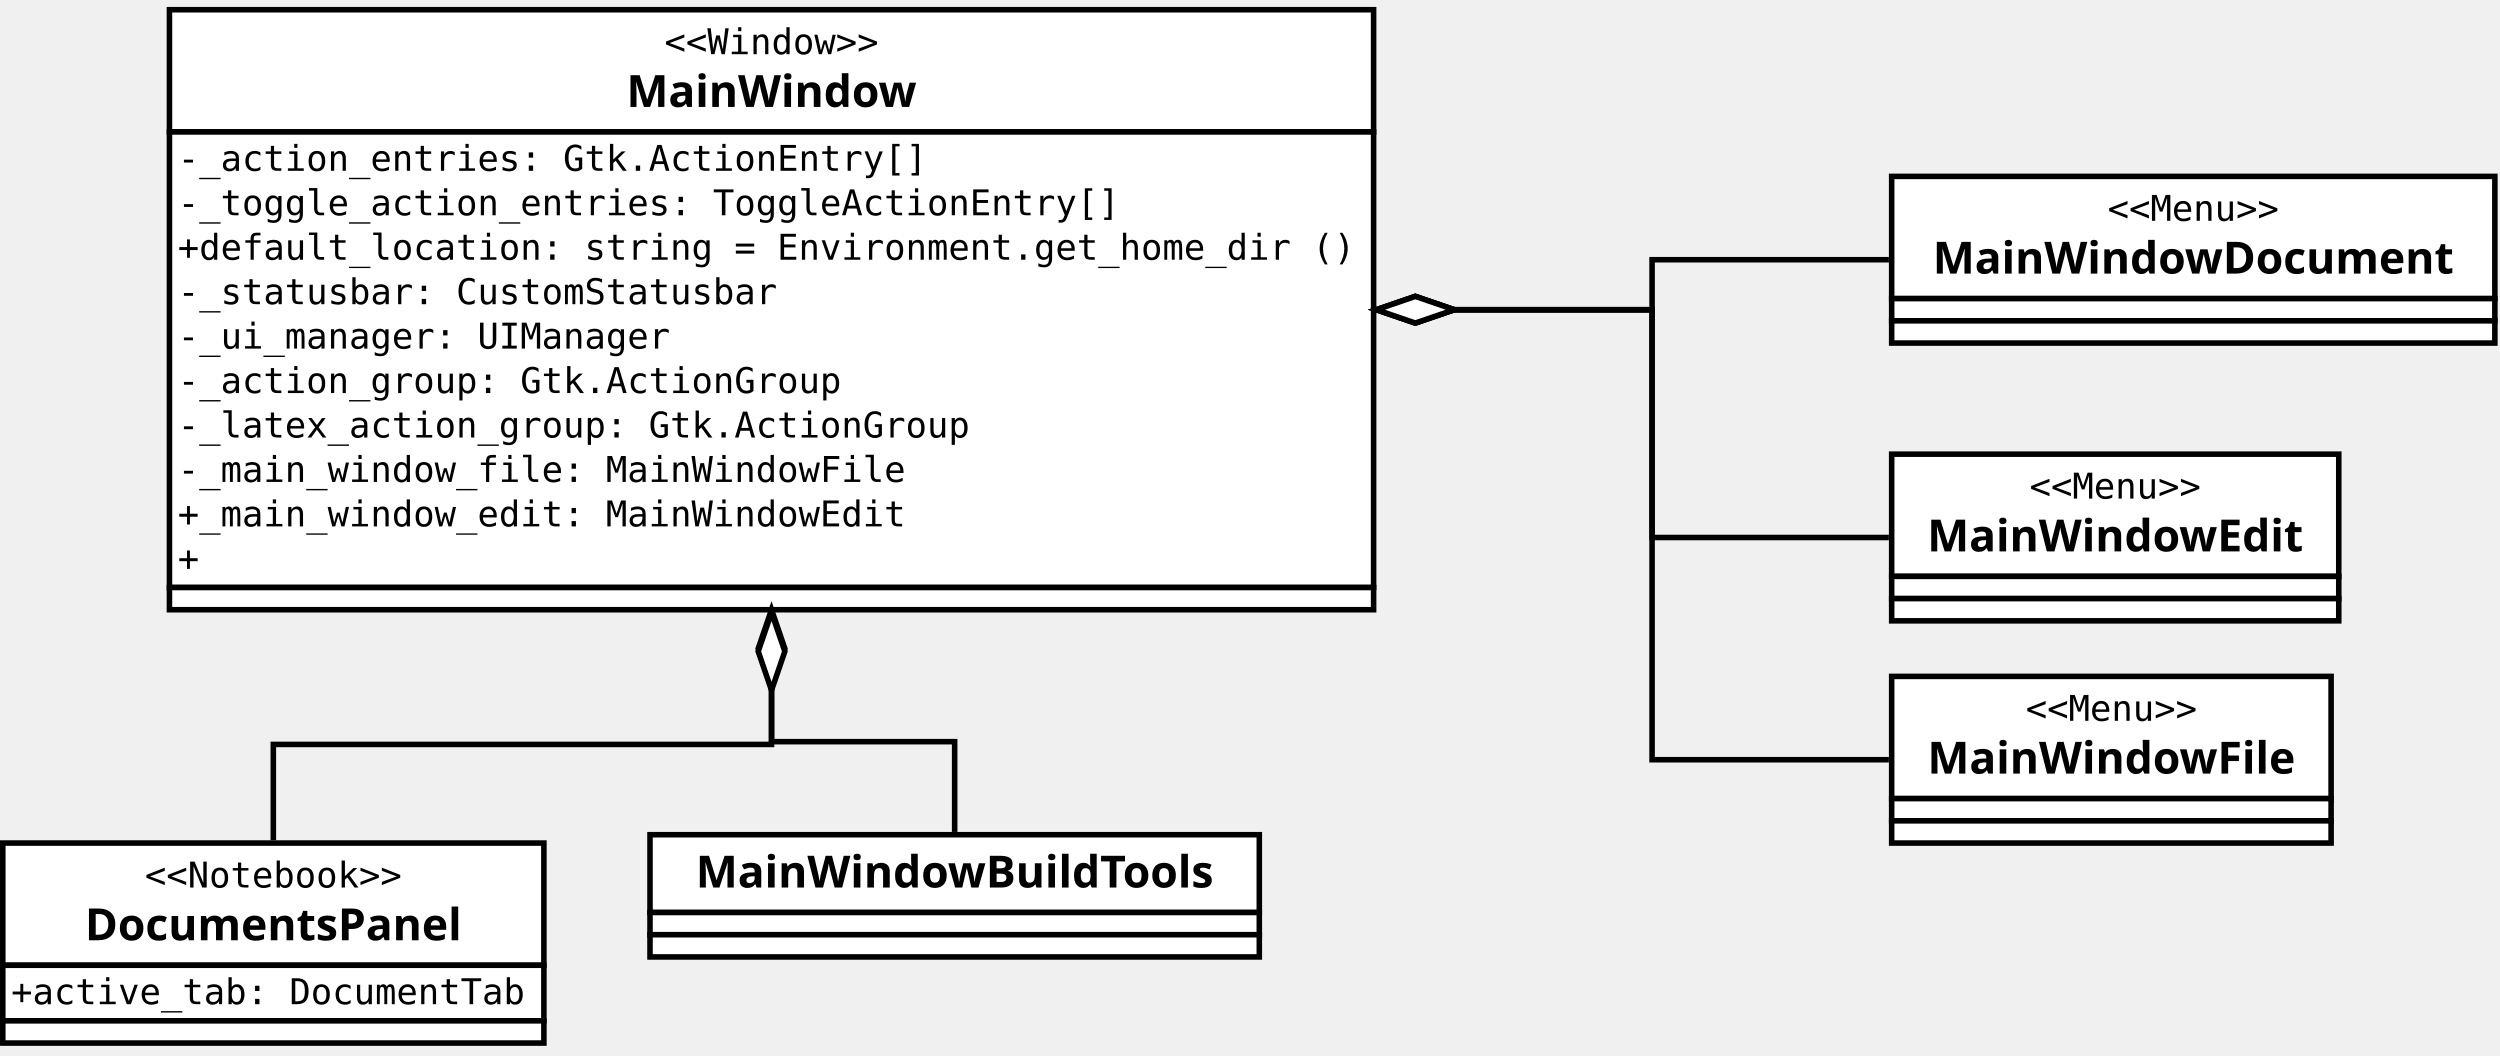
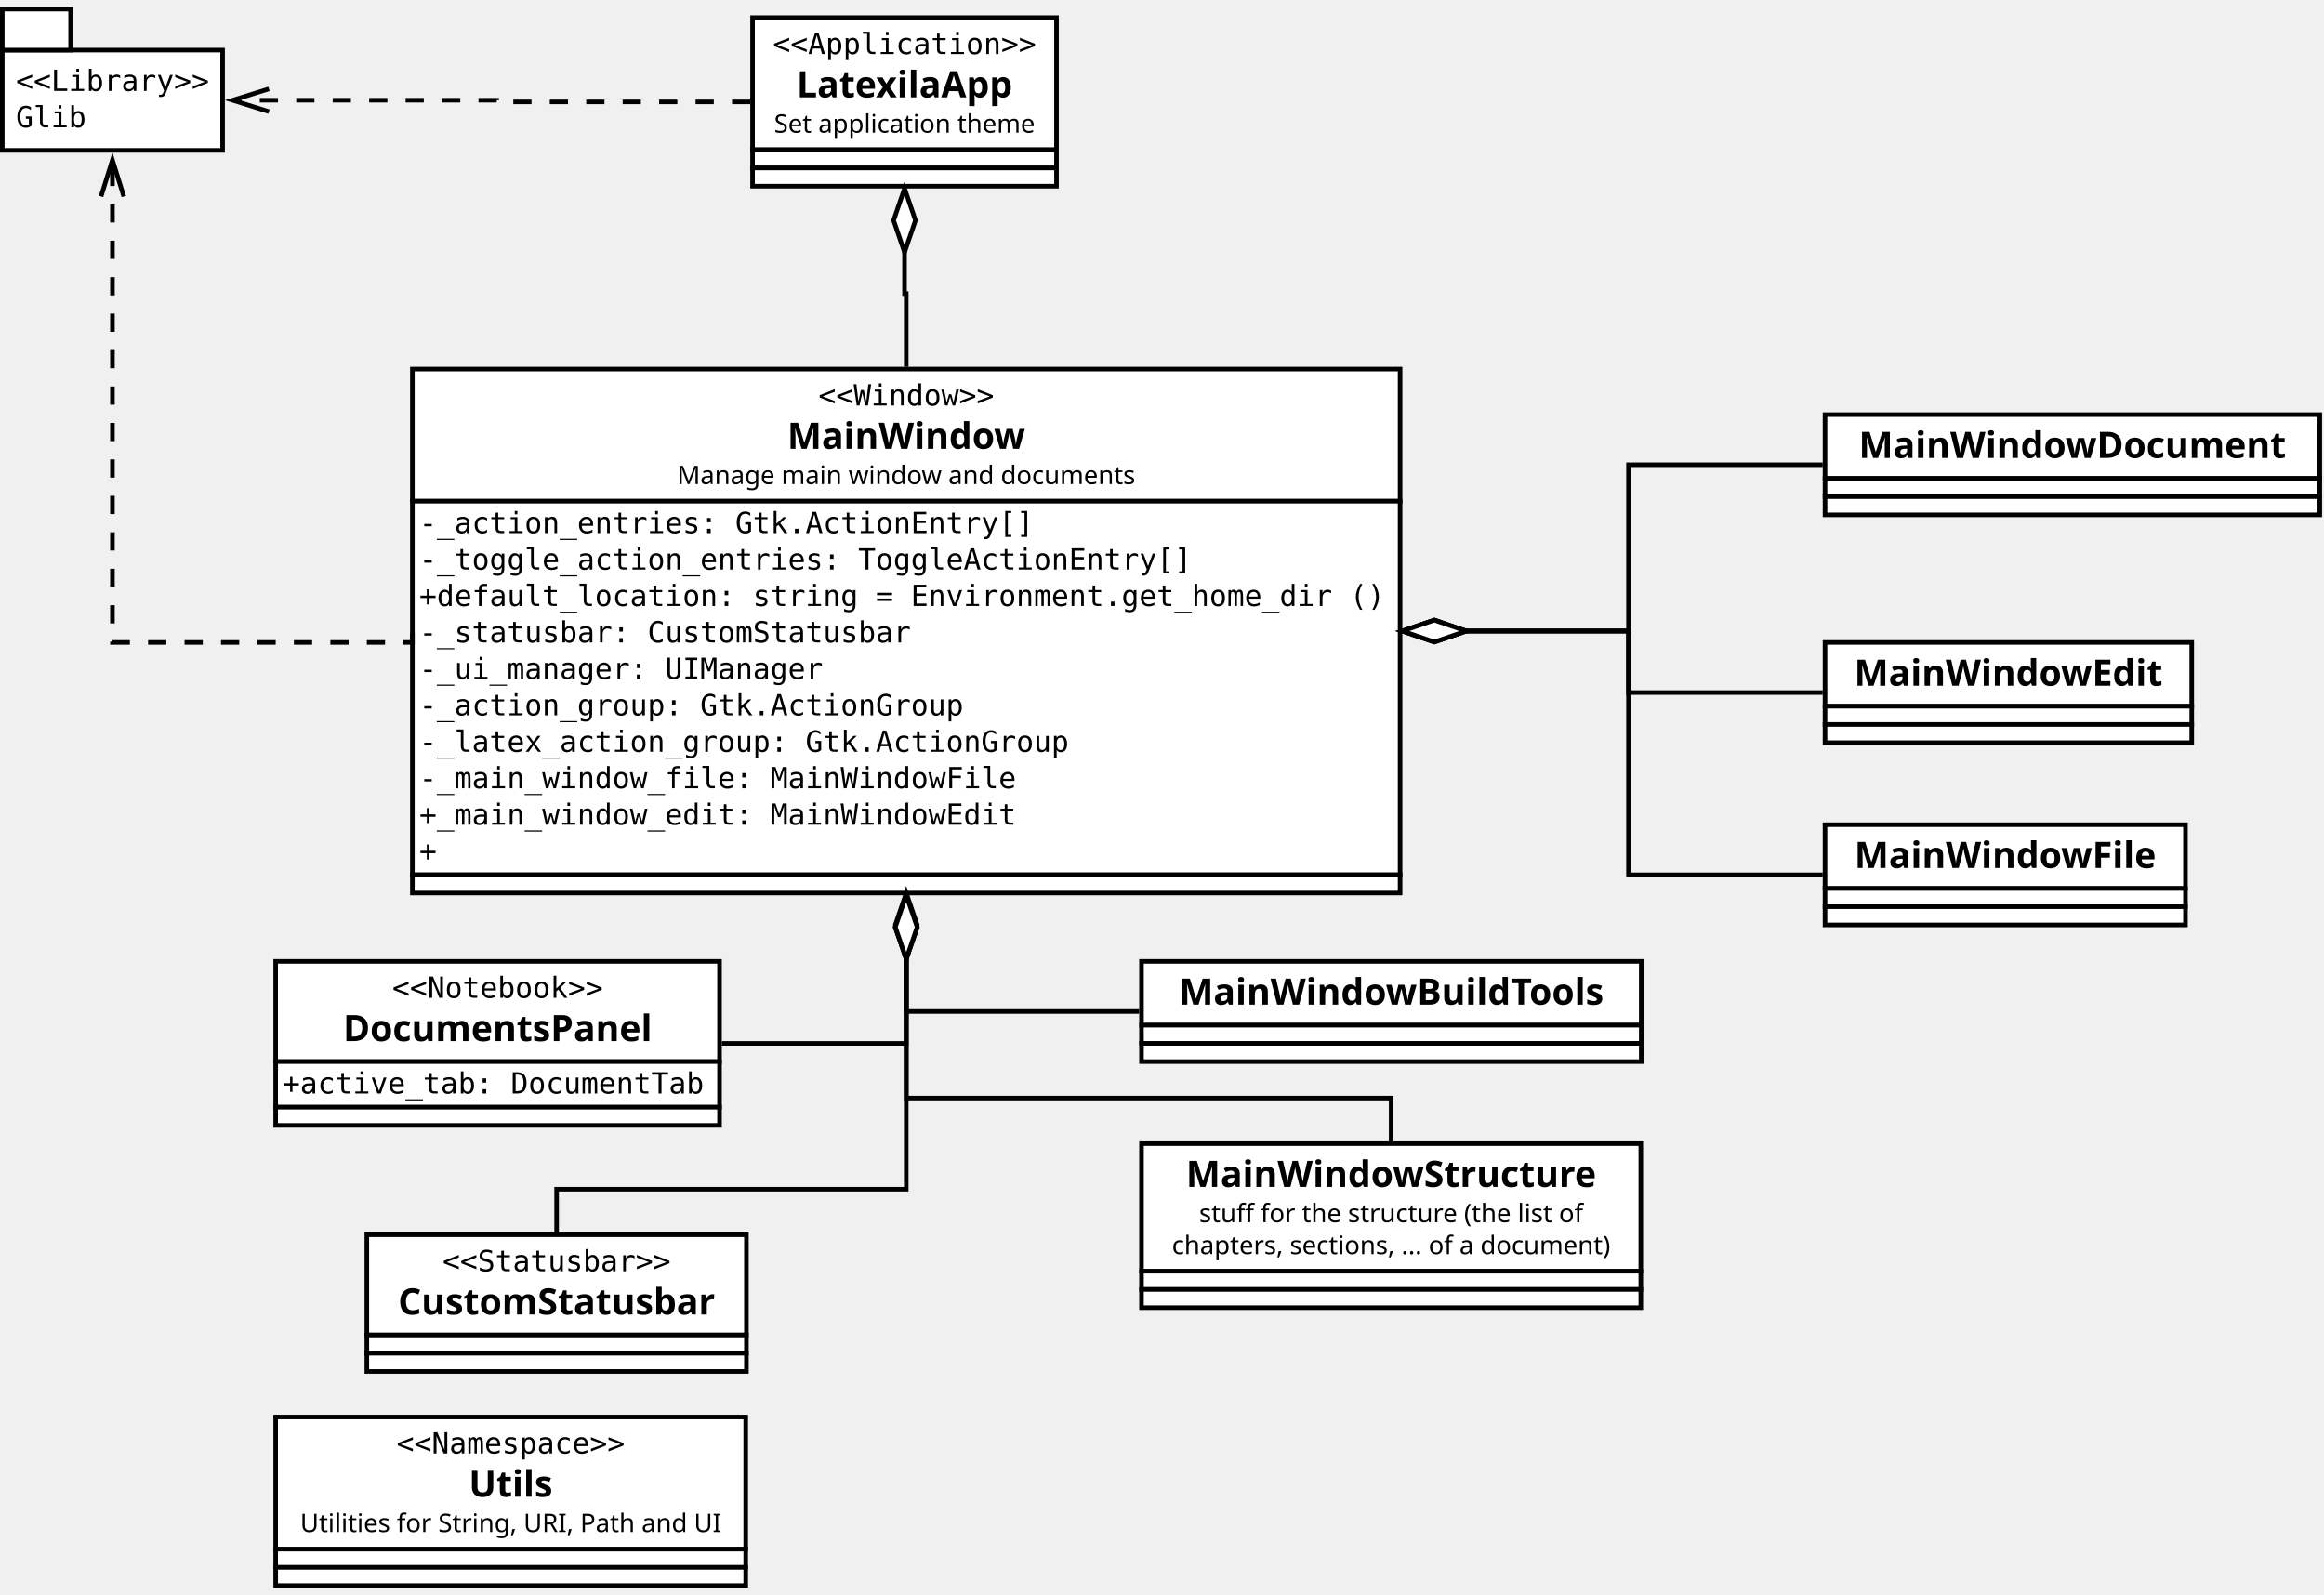
- <svg xmlns="http://www.w3.org/2000/svg" width="45cm" height="19cm" viewBox="39 59 900 375">
+ <svg xmlns="http://www.w3.org/2000/svg" width="51cm" height="35cm" viewBox="19 381 1020 694">
  <g>
-     <rect style="fill: #ffffff" x="100" y="60" width="433.5" height="44" />
-     <rect style="fill: none; fill-opacity:0; stroke-width: 2; stroke: #000000" x="100" y="60" width="433.5" height="44" />
-     <text font-size="12.8" style="fill: #000000;text-anchor:middle;font-family:monospace;font-style:normal;font-weight:normal" x="316.75" y="76">&lt;&lt;Window&gt;&gt;</text>
-     <text font-size="16" style="fill: #000000;text-anchor:middle;font-family:sans-serif;font-style:normal;font-weight:700" x="316.75" y="95">MainWindow</text>
-     <rect style="fill: #ffffff" x="100" y="104" width="433.5" height="164" />
-     <rect style="fill: none; fill-opacity:0; stroke-width: 2; stroke: #000000" x="100" y="104" width="433.5" height="164" />
-     <text font-size="12.8" style="fill: #000000;text-anchor:start;font-family:monospace;font-style:normal;font-weight:normal" x="103" y="118">-_action_entries: Gtk.ActionEntry[]</text>
-     <text font-size="12.8" style="fill: #000000;text-anchor:start;font-family:monospace;font-style:normal;font-weight:normal" x="103" y="134">-_toggle_action_entries: ToggleActionEntry[]</text>
-     <text font-size="12.8" style="fill: #000000;text-anchor:start;font-family:monospace;font-style:normal;font-weight:normal" x="103" y="150">+default_location: string = Environment.get_home_dir ()</text>
-     <text font-size="12.8" style="fill: #000000;text-anchor:start;font-family:monospace;font-style:normal;font-weight:normal" x="103" y="166">-_statusbar: CustomStatusbar</text>
-     <text font-size="12.8" style="fill: #000000;text-anchor:start;font-family:monospace;font-style:normal;font-weight:normal" x="103" y="182">-_ui_manager: UIManager</text>
-     <text font-size="12.8" style="fill: #000000;text-anchor:start;font-family:monospace;font-style:normal;font-weight:normal" x="103" y="198">-_action_group: Gtk.ActionGroup</text>
-     <text font-size="12.8" style="fill: #000000;text-anchor:start;font-family:monospace;font-style:normal;font-weight:normal" x="103" y="214">-_latex_action_group: Gtk.ActionGroup</text>
-     <text font-size="12.8" style="fill: #000000;text-anchor:start;font-family:monospace;font-style:normal;font-weight:normal" x="103" y="230">-_main_window_file: MainWindowFile</text>
-     <text font-size="12.8" style="fill: #000000;text-anchor:start;font-family:monospace;font-style:normal;font-weight:normal" x="103" y="246">+_main_window_edit: MainWindowEdit</text>
-     <text font-size="12.8" style="fill: #000000;text-anchor:start;font-family:monospace;font-style:normal;font-weight:normal" x="103" y="262">+</text>
-     <rect style="fill: #ffffff" x="100" y="268" width="433.5" height="8" />
-     <rect style="fill: none; fill-opacity:0; stroke-width: 2; stroke: #000000" x="100" y="268" width="433.5" height="8" />
+     <rect style="fill: #ffffff" x="200" y="540" width="433.5" height="58" />
+     <rect style="fill: none; fill-opacity:0; stroke-width: 2; stroke: #000000" x="200" y="540" width="433.5" height="58" />
+     <text font-size="12.8" style="fill: #000000;text-anchor:middle;font-family:monospace;font-style:normal;font-weight:normal" x="416.75" y="556">&lt;&lt;Window&gt;&gt;</text>
+     <text font-size="16" style="fill: #000000;text-anchor:middle;font-family:sans-serif;font-style:normal;font-weight:700" x="416.75" y="575">MainWindow</text>
+     <text font-size="11.2" style="fill: #000000;text-anchor:middle;font-family:sans-serif;font-style:normal;font-weight:normal" x="416.75" y="590.5">Manage main window and documents</text>
+     <rect style="fill: #ffffff" x="200" y="598" width="433.5" height="164" />
+     <rect style="fill: none; fill-opacity:0; stroke-width: 2; stroke: #000000" x="200" y="598" width="433.5" height="164" />
+     <text font-size="12.8" style="fill: #000000;text-anchor:start;font-family:monospace;font-style:normal;font-weight:normal" x="203" y="612">-_action_entries: Gtk.ActionEntry[]</text>
+     <text font-size="12.8" style="fill: #000000;text-anchor:start;font-family:monospace;font-style:normal;font-weight:normal" x="203" y="628">-_toggle_action_entries: ToggleActionEntry[]</text>
+     <text font-size="12.8" style="fill: #000000;text-anchor:start;font-family:monospace;font-style:normal;font-weight:normal" x="203" y="644">+default_location: string = Environment.get_home_dir ()</text>
+     <text font-size="12.8" style="fill: #000000;text-anchor:start;font-family:monospace;font-style:normal;font-weight:normal" x="203" y="660">-_statusbar: CustomStatusbar</text>
+     <text font-size="12.8" style="fill: #000000;text-anchor:start;font-family:monospace;font-style:normal;font-weight:normal" x="203" y="676">-_ui_manager: UIManager</text>
+     <text font-size="12.8" style="fill: #000000;text-anchor:start;font-family:monospace;font-style:normal;font-weight:normal" x="203" y="692">-_action_group: Gtk.ActionGroup</text>
+     <text font-size="12.8" style="fill: #000000;text-anchor:start;font-family:monospace;font-style:normal;font-weight:normal" x="203" y="708">-_latex_action_group: Gtk.ActionGroup</text>
+     <text font-size="12.8" style="fill: #000000;text-anchor:start;font-family:monospace;font-style:normal;font-weight:normal" x="203" y="724">-_main_window_file: MainWindowFile</text>
+     <text font-size="12.8" style="fill: #000000;text-anchor:start;font-family:monospace;font-style:normal;font-weight:normal" x="203" y="740">+_main_window_edit: MainWindowEdit</text>
+     <text font-size="12.8" style="fill: #000000;text-anchor:start;font-family:monospace;font-style:normal;font-weight:normal" x="203" y="756">+</text>
+     <rect style="fill: #ffffff" x="200" y="762" width="433.5" height="8" />
+     <rect style="fill: none; fill-opacity:0; stroke-width: 2; stroke: #000000" x="200" y="762" width="433.5" height="8" />
  </g>
  <g>
-     <rect style="fill: #ffffff" x="40" y="360" width="194.8" height="44" />
-     <rect style="fill: none; fill-opacity:0; stroke-width: 2; stroke: #000000" x="40" y="360" width="194.8" height="44" />
-     <text font-size="12.8" style="fill: #000000;text-anchor:middle;font-family:monospace;font-style:normal;font-weight:normal" x="137.4" y="376">&lt;&lt;Notebook&gt;&gt;</text>
-     <text font-size="16" style="fill: #000000;text-anchor:middle;font-family:sans-serif;font-style:normal;font-weight:700" x="137.4" y="395">DocumentsPanel</text>
-     <rect style="fill: #ffffff" x="40" y="404" width="194.8" height="20" />
-     <rect style="fill: none; fill-opacity:0; stroke-width: 2; stroke: #000000" x="40" y="404" width="194.8" height="20" />
-     <text font-size="12.8" style="fill: #000000;text-anchor:start;font-family:monospace;font-style:normal;font-weight:normal" x="43" y="418">+active_tab: DocumentTab</text>
-     <rect style="fill: #ffffff" x="40" y="424" width="194.8" height="8" />
-     <rect style="fill: none; fill-opacity:0; stroke-width: 2; stroke: #000000" x="40" y="424" width="194.8" height="8" />
+     <rect style="fill: #ffffff" x="140" y="800" width="194.8" height="44" />
+     <rect style="fill: none; fill-opacity:0; stroke-width: 2; stroke: #000000" x="140" y="800" width="194.8" height="44" />
+     <text font-size="12.8" style="fill: #000000;text-anchor:middle;font-family:monospace;font-style:normal;font-weight:normal" x="237.4" y="816">&lt;&lt;Notebook&gt;&gt;</text>
+     <text font-size="16" style="fill: #000000;text-anchor:middle;font-family:sans-serif;font-style:normal;font-weight:700" x="237.4" y="835">DocumentsPanel</text>
+     <rect style="fill: #ffffff" x="140" y="844" width="194.8" height="20" />
+     <rect style="fill: none; fill-opacity:0; stroke-width: 2; stroke: #000000" x="140" y="844" width="194.8" height="20" />
+     <text font-size="12.8" style="fill: #000000;text-anchor:start;font-family:monospace;font-style:normal;font-weight:normal" x="143" y="858">+active_tab: DocumentTab</text>
+     <rect style="fill: #ffffff" x="140" y="864" width="194.8" height="8" />
+     <rect style="fill: none; fill-opacity:0; stroke-width: 2; stroke: #000000" x="140" y="864" width="194.8" height="8" />
  </g>
  <g>
-     <polyline style="fill: none; fill-opacity:0; stroke-width: 2; stroke: #000000" points="316.75,301.172 316.75,324.495 137.4,324.495 137.4,358.991 " />
-     <polygon style="fill: #ffffff" points="316.75,276 321.55,290 316.75,304 311.95,290 " />
-     <polygon style="fill: none; fill-opacity:0; stroke-width: 2; stroke: #000000" points="316.75,276 321.55,290 316.75,304 311.95,290 " />
+     <polyline style="fill: none; fill-opacity:0; stroke-width: 2; stroke: #000000" points="416.75,795.172 416.75,836 335.806,836 " />
+     <polygon style="fill: #ffffff" points="416.75,770 421.55,784 416.75,798 411.95,784 " />
+     <polygon style="fill: none; fill-opacity:0; stroke-width: 2; stroke: #000000" points="416.75,770 421.55,784 416.75,798 411.95,784 " />
  </g>
  <g>
-     <rect style="fill: #ffffff" x="720" y="300" width="158.2" height="44" />
-     <rect style="fill: none; fill-opacity:0; stroke-width: 2; stroke: #000000" x="720" y="300" width="158.2" height="44" />
-     <text font-size="12.8" style="fill: #000000;text-anchor:middle;font-family:monospace;font-style:normal;font-weight:normal" x="799.1" y="316">&lt;&lt;Menu&gt;&gt;</text>
-     <text font-size="16" style="fill: #000000;text-anchor:middle;font-family:sans-serif;font-style:normal;font-weight:700" x="799.1" y="335">MainWindowFile</text>
-     <rect style="fill: #ffffff" x="720" y="344" width="158.2" height="8" />
-     <rect style="fill: none; fill-opacity:0; stroke-width: 2; stroke: #000000" x="720" y="344" width="158.2" height="8" />
-     <rect style="fill: #ffffff" x="720" y="352" width="158.2" height="8" />
-     <rect style="fill: none; fill-opacity:0; stroke-width: 2; stroke: #000000" x="720" y="352" width="158.2" height="8" />
+     <rect style="fill: #ffffff" x="820" y="740" width="158.2" height="28" />
+     <rect style="fill: none; fill-opacity:0; stroke-width: 2; stroke: #000000" x="820" y="740" width="158.2" height="28" />
+     <text font-size="16" style="fill: #000000;text-anchor:middle;font-family:sans-serif;font-style:normal;font-weight:700" x="899.1" y="759">MainWindowFile</text>
+     <rect style="fill: #ffffff" x="820" y="768" width="158.2" height="8" />
+     <rect style="fill: none; fill-opacity:0; stroke-width: 2; stroke: #000000" x="820" y="768" width="158.2" height="8" />
+     <rect style="fill: #ffffff" x="820" y="776" width="158.2" height="8" />
+     <rect style="fill: none; fill-opacity:0; stroke-width: 2; stroke: #000000" x="820" y="776" width="158.2" height="8" />
  </g>
  <g>
-     <rect style="fill: #ffffff" x="720" y="220" width="160.95" height="44" />
-     <rect style="fill: none; fill-opacity:0; stroke-width: 2; stroke: #000000" x="720" y="220" width="160.95" height="44" />
-     <text font-size="12.8" style="fill: #000000;text-anchor:middle;font-family:monospace;font-style:normal;font-weight:normal" x="800.475" y="236">&lt;&lt;Menu&gt;&gt;</text>
-     <text font-size="16" style="fill: #000000;text-anchor:middle;font-family:sans-serif;font-style:normal;font-weight:700" x="800.475" y="255">MainWindowEdit</text>
-     <rect style="fill: #ffffff" x="720" y="264" width="160.95" height="8" />
-     <rect style="fill: none; fill-opacity:0; stroke-width: 2; stroke: #000000" x="720" y="264" width="160.95" height="8" />
-     <rect style="fill: #ffffff" x="720" y="272" width="160.95" height="8" />
-     <rect style="fill: none; fill-opacity:0; stroke-width: 2; stroke: #000000" x="720" y="272" width="160.95" height="8" />
+     <rect style="fill: #ffffff" x="820" y="660" width="160.95" height="28" />
+     <rect style="fill: none; fill-opacity:0; stroke-width: 2; stroke: #000000" x="820" y="660" width="160.95" height="28" />
+     <text font-size="16" style="fill: #000000;text-anchor:middle;font-family:sans-serif;font-style:normal;font-weight:700" x="900.475" y="679">MainWindowEdit</text>
+     <rect style="fill: #ffffff" x="820" y="688" width="160.95" height="8" />
+     <rect style="fill: none; fill-opacity:0; stroke-width: 2; stroke: #000000" x="820" y="688" width="160.95" height="8" />
+     <rect style="fill: #ffffff" x="820" y="696" width="160.95" height="8" />
+     <rect style="fill: none; fill-opacity:0; stroke-width: 2; stroke: #000000" x="820" y="696" width="160.95" height="8" />
  </g>
  <g>
-     <rect style="fill: #ffffff" x="720" y="120" width="217.15" height="44" />
-     <rect style="fill: none; fill-opacity:0; stroke-width: 2; stroke: #000000" x="720" y="120" width="217.15" height="44" />
-     <text font-size="12.8" style="fill: #000000;text-anchor:middle;font-family:monospace;font-style:normal;font-weight:normal" x="828.575" y="136">&lt;&lt;Menu&gt;&gt;</text>
-     <text font-size="16" style="fill: #000000;text-anchor:middle;font-family:sans-serif;font-style:normal;font-weight:700" x="828.575" y="155">MainWindowDocument</text>
-     <rect style="fill: #ffffff" x="720" y="164" width="217.15" height="8" />
-     <rect style="fill: none; fill-opacity:0; stroke-width: 2; stroke: #000000" x="720" y="164" width="217.15" height="8" />
-     <rect style="fill: #ffffff" x="720" y="172" width="217.15" height="8" />
-     <rect style="fill: none; fill-opacity:0; stroke-width: 2; stroke: #000000" x="720" y="172" width="217.15" height="8" />
+     <rect style="fill: #ffffff" x="820" y="560" width="217.15" height="28" />
+     <rect style="fill: none; fill-opacity:0; stroke-width: 2; stroke: #000000" x="820" y="560" width="217.15" height="28" />
+     <text font-size="16" style="fill: #000000;text-anchor:middle;font-family:sans-serif;font-style:normal;font-weight:700" x="928.575" y="579">MainWindowDocument</text>
+     <rect style="fill: #ffffff" x="820" y="588" width="217.15" height="8" />
+     <rect style="fill: none; fill-opacity:0; stroke-width: 2; stroke: #000000" x="820" y="588" width="217.15" height="8" />
+     <rect style="fill: #ffffff" x="820" y="596" width="217.15" height="8" />
+     <rect style="fill: none; fill-opacity:0; stroke-width: 2; stroke: #000000" x="820" y="596" width="217.15" height="8" />
  </g>
  <g>
-     <polyline style="fill: none; fill-opacity:0; stroke-width: 2; stroke: #000000" points="559.678,168 633.748,168 633.748,250 718.99,250 " />
-     <polygon style="fill: #ffffff" points="534.507,168 548.507,163.2 562.507,168 548.507,172.8 " />
-     <polygon style="fill: none; fill-opacity:0; stroke-width: 2; stroke: #000000" points="534.507,168 548.507,163.2 562.507,168 548.507,172.8 " />
+     <polyline style="fill: none; fill-opacity:0; stroke-width: 2; stroke: #000000" points="659.678,655 733.748,655 733.748,682 818.99,682 " />
+     <polygon style="fill: #ffffff" points="634.507,655 648.507,650.2 662.507,655 648.507,659.8 " />
+     <polygon style="fill: none; fill-opacity:0; stroke-width: 2; stroke: #000000" points="634.507,655 648.507,650.2 662.507,655 648.507,659.8 " />
  </g>
  <g>
-     <polyline style="fill: none; fill-opacity:0; stroke-width: 2; stroke: #000000" points="559.678,168 633.748,168 633.748,330 718.99,330 " />
-     <polygon style="fill: #ffffff" points="534.507,168 548.507,163.2 562.507,168 548.507,172.8 " />
-     <polygon style="fill: none; fill-opacity:0; stroke-width: 2; stroke: #000000" points="534.507,168 548.507,163.2 562.507,168 548.507,172.8 " />
+     <polyline style="fill: none; fill-opacity:0; stroke-width: 2; stroke: #000000" points="659.678,655 733.748,655 733.748,762 818.99,762 " />
+     <polygon style="fill: #ffffff" points="634.507,655 648.507,650.2 662.507,655 648.507,659.8 " />
+     <polygon style="fill: none; fill-opacity:0; stroke-width: 2; stroke: #000000" points="634.507,655 648.507,650.2 662.507,655 648.507,659.8 " />
  </g>
  <g>
-     <polyline style="fill: none; fill-opacity:0; stroke-width: 2; stroke: #000000" points="559.678,168 633.75,168 633.75,150 718.993,150 " />
-     <polygon style="fill: #ffffff" points="534.507,168 548.507,163.2 562.507,168 548.507,172.8 " />
-     <polygon style="fill: none; fill-opacity:0; stroke-width: 2; stroke: #000000" points="534.507,168 548.507,163.2 562.507,168 548.507,172.8 " />
+     <polyline style="fill: none; fill-opacity:0; stroke-width: 2; stroke: #000000" points="659.678,655 733.75,655 733.75,582 818.993,582 " />
+     <polygon style="fill: #ffffff" points="634.507,655 648.507,650.2 662.507,655 648.507,659.8 " />
+     <polygon style="fill: none; fill-opacity:0; stroke-width: 2; stroke: #000000" points="634.507,655 648.507,650.2 662.507,655 648.507,659.8 " />
  </g>
  <g>
-     <rect style="fill: #ffffff" x="273" y="357" width="219.35" height="28" />
-     <rect style="fill: none; fill-opacity:0; stroke-width: 2; stroke: #000000" x="273" y="357" width="219.35" height="28" />
-     <text font-size="16" style="fill: #000000;text-anchor:middle;font-family:sans-serif;font-style:normal;font-weight:700" x="382.675" y="376">MainWindowBuildTools</text>
-     <rect style="fill: #ffffff" x="273" y="385" width="219.35" height="8" />
-     <rect style="fill: none; fill-opacity:0; stroke-width: 2; stroke: #000000" x="273" y="385" width="219.35" height="8" />
-     <rect style="fill: #ffffff" x="273" y="393" width="219.35" height="8" />
-     <rect style="fill: none; fill-opacity:0; stroke-width: 2; stroke: #000000" x="273" y="393" width="219.35" height="8" />
+     <rect style="fill: #ffffff" x="520" y="800" width="219.35" height="28" />
+     <rect style="fill: none; fill-opacity:0; stroke-width: 2; stroke: #000000" x="520" y="800" width="219.35" height="28" />
+     <text font-size="16" style="fill: #000000;text-anchor:middle;font-family:sans-serif;font-style:normal;font-weight:700" x="629.675" y="819">MainWindowBuildTools</text>
+     <rect style="fill: #ffffff" x="520" y="828" width="219.35" height="8" />
+     <rect style="fill: none; fill-opacity:0; stroke-width: 2; stroke: #000000" x="520" y="828" width="219.35" height="8" />
+     <rect style="fill: #ffffff" x="520" y="836" width="219.35" height="8" />
+     <rect style="fill: none; fill-opacity:0; stroke-width: 2; stroke: #000000" x="520" y="836" width="219.35" height="8" />
  </g>
  <g>
-     <polyline style="fill: none; fill-opacity:0; stroke-width: 2; stroke: #000000" points="316.75,302.178 316.75,323.501 382.675,323.501 382.675,355.994 " />
-     <polygon style="fill: #ffffff" points="316.75,277.007 321.55,291.007 316.75,305.007 311.95,291.007 " />
-     <polygon style="fill: none; fill-opacity:0; stroke-width: 2; stroke: #000000" points="316.75,277.007 321.55,291.007 316.75,305.007 311.95,291.007 " />
+     <polyline style="fill: none; fill-opacity:0; stroke-width: 2; stroke: #000000" points="416.75,796.179 416.75,822 518.993,822 " />
+     <polygon style="fill: #ffffff" points="416.75,771.007 421.55,785.007 416.75,799.007 411.95,785.007 " />
+     <polygon style="fill: none; fill-opacity:0; stroke-width: 2; stroke: #000000" points="416.75,771.007 421.55,785.007 416.75,799.007 411.95,785.007 " />
+   </g>
+   <g>
+     <rect style="fill: #ffffff" x="180" y="920" width="166.6" height="44" />
+     <rect style="fill: none; fill-opacity:0; stroke-width: 2; stroke: #000000" x="180" y="920" width="166.6" height="44" />
+     <text font-size="12.8" style="fill: #000000;text-anchor:middle;font-family:monospace;font-style:normal;font-weight:normal" x="263.3" y="936">&lt;&lt;Statusbar&gt;&gt;</text>
+     <text font-size="16" style="fill: #000000;text-anchor:middle;font-family:sans-serif;font-style:normal;font-weight:700" x="263.3" y="955">CustomStatusbar</text>
+     <rect style="fill: #ffffff" x="180" y="964" width="166.6" height="8" />
+     <rect style="fill: none; fill-opacity:0; stroke-width: 2; stroke: #000000" x="180" y="964" width="166.6" height="8" />
+     <rect style="fill: #ffffff" x="180" y="972" width="166.6" height="8" />
+     <rect style="fill: none; fill-opacity:0; stroke-width: 2; stroke: #000000" x="180" y="972" width="166.6" height="8" />
+   </g>
+   <g>
+     <rect style="fill: #ffffff" x="20" y="400" width="96.7" height="44" />
+     <rect style="fill: none; fill-opacity:0; stroke-width: 2; stroke: #000000" x="20" y="400" width="96.7" height="44" />
+     <rect style="fill: #ffffff" x="20" y="382" width="30" height="18" />
+     <rect style="fill: none; fill-opacity:0; stroke-width: 2; stroke: #000000" x="20" y="382" width="30" height="18" />
+     <text font-size="12.8" style="fill: #000000;text-anchor:start;font-family:monospace;font-style:normal;font-weight:normal" x="26" y="433.9">
+       <tspan x="26" y="433.9">Glib</tspan>
+     </text>
+     <text font-size="12.8" style="fill: #000000;text-anchor:start;font-family:monospace;font-style:normal;font-weight:normal" x="26" y="417.9">&lt;&lt;Library&gt;&gt;</text>
+   </g>
+   <g>
+     <rect style="fill: #ffffff" x="520" y="880" width="219.15" height="56" />
+     <rect style="fill: none; fill-opacity:0; stroke-width: 2; stroke: #000000" x="520" y="880" width="219.15" height="56" />
+     <text font-size="16" style="fill: #000000;text-anchor:middle;font-family:sans-serif;font-style:normal;font-weight:700" x="629.575" y="899">MainWindowStructure</text>
+     <text font-size="11.2" style="fill: #000000;text-anchor:middle;font-family:sans-serif;font-style:normal;font-weight:normal" x="629.575" y="914.5">stuff for the structure (the list of</text>
+     <text font-size="11.2" style="fill: #000000;text-anchor:middle;font-family:sans-serif;font-style:normal;font-weight:normal" x="629.575" y="928.5">chapters, sections, ... of a document)</text>
+     <rect style="fill: #ffffff" x="520" y="936" width="219.15" height="8" />
+     <rect style="fill: none; fill-opacity:0; stroke-width: 2; stroke: #000000" x="520" y="936" width="219.15" height="8" />
+     <rect style="fill: #ffffff" x="520" y="944" width="219.15" height="8" />
+     <rect style="fill: none; fill-opacity:0; stroke-width: 2; stroke: #000000" x="520" y="944" width="219.15" height="8" />
+   </g>
+   <g>
+     <rect style="fill: #ffffff" x="140" y="1000" width="206.3" height="58" />
+     <rect style="fill: none; fill-opacity:0; stroke-width: 2; stroke: #000000" x="140" y="1000" width="206.3" height="58" />
+     <text font-size="12.8" style="fill: #000000;text-anchor:middle;font-family:monospace;font-style:normal;font-weight:normal" x="243.15" y="1016">&lt;&lt;Namespace&gt;&gt;</text>
+     <text font-size="16" style="fill: #000000;text-anchor:middle;font-family:sans-serif;font-style:normal;font-weight:700" x="243.15" y="1035">Utils</text>
+     <text font-size="11.2" style="fill: #000000;text-anchor:middle;font-family:sans-serif;font-style:normal;font-weight:normal" x="243.15" y="1050.5">Utilities for String, URI, Path and UI</text>
+     <rect style="fill: #ffffff" x="140" y="1058" width="206.3" height="8" />
+     <rect style="fill: none; fill-opacity:0; stroke-width: 2; stroke: #000000" x="140" y="1058" width="206.3" height="8" />
+     <rect style="fill: #ffffff" x="140" y="1066" width="206.3" height="8" />
+     <rect style="fill: none; fill-opacity:0; stroke-width: 2; stroke: #000000" x="140" y="1066" width="206.3" height="8" />
+   </g>
+   <g>
+     <polyline style="fill: none; fill-opacity:0; stroke-width: 2; stroke: #000000" points="416.75,796.167 416.75,900 263.3,900 263.3,919.019 " />
+     <polygon style="fill: #ffffff" points="416.75,770.995 421.55,784.995 416.75,798.995 411.95,784.995 " />
+     <polygon style="fill: none; fill-opacity:0; stroke-width: 2; stroke: #000000" points="416.75,770.995 421.55,784.995 416.75,798.995 411.95,784.995 " />
+   </g>
+   <g>
+     <polyline style="fill: none; fill-opacity:0; stroke-width: 2; stroke: #000000" points="416.75,796.135 416.75,860 629.575,860 629.575,878.997 " />
+     <polygon style="fill: #ffffff" points="416.75,770.963 421.55,784.963 416.75,798.963 411.95,784.963 " />
+     <polygon style="fill: none; fill-opacity:0; stroke-width: 2; stroke: #000000" points="416.75,770.963 421.55,784.963 416.75,798.963 411.95,784.963 " />
+   </g>
+   <g>
+     <rect style="fill: #ffffff" x="349.297" y="385.73" width="133.4" height="58" />
+     <rect style="fill: none; fill-opacity:0; stroke-width: 2; stroke: #000000" x="349.297" y="385.73" width="133.4" height="58" />
+     <text font-size="12.8" style="fill: #000000;text-anchor:middle;font-family:monospace;font-style:normal;font-weight:normal" x="415.997" y="401.73">&lt;&lt;Application&gt;&gt;</text>
+     <text font-size="16" style="fill: #000000;text-anchor:middle;font-family:sans-serif;font-style:normal;font-weight:700" x="415.997" y="420.73">LatexilaApp</text>
+     <text font-size="11.2" style="fill: #000000;text-anchor:middle;font-family:sans-serif;font-style:normal;font-weight:normal" x="415.997" y="436.23">Set application theme</text>
+     <rect style="fill: #ffffff" x="349.297" y="443.73" width="133.4" height="8" />
+     <rect style="fill: none; fill-opacity:0; stroke-width: 2; stroke: #000000" x="349.297" y="443.73" width="133.4" height="8" />
+     <rect style="fill: #ffffff" x="349.297" y="451.73" width="133.4" height="8" />
+     <rect style="fill: none; fill-opacity:0; stroke-width: 2; stroke: #000000" x="349.297" y="451.73" width="133.4" height="8" />
+   </g>
+   <g>
+     <polyline style="fill: none; fill-opacity:0; stroke-width: 2; stroke: #000000" points="415.997,485.91 415.997,506.866 416.75,506.866 416.75,538.993 " />
+     <polygon style="fill: #ffffff" points="415.997,460.739 420.797,474.739 415.997,488.739 411.197,474.739 " />
+     <polygon style="fill: none; fill-opacity:0; stroke-width: 2; stroke: #000000" points="415.997,460.739 420.797,474.739 415.997,488.739 411.197,474.739 " />
+   </g>
+   <g>
+     <polyline style="fill: none; fill-opacity:0; stroke-width: 2; stroke-dasharray: 8; stroke: #000000" points="348.289,422.73 236.997,422.73 236.997,422 124.411,422 " />
+     <polyline style="fill: none; fill-opacity:0; stroke-width: 2; stroke: #000000" points="137.059,417 121.059,422 137.059,427 " />
+   </g>
+   <g>
+     <polyline style="fill: none; fill-opacity:0; stroke-width: 2; stroke-dasharray: 8; stroke: #000000" points="200,656 200,660 68.35,660 68.35,451.599 " />
+     <polyline style="fill: none; fill-opacity:0; stroke-width: 2; stroke: #000000" points="73.35,464.246 68.35,448.246 63.35,464.246 " />
  </g>
</svg>
